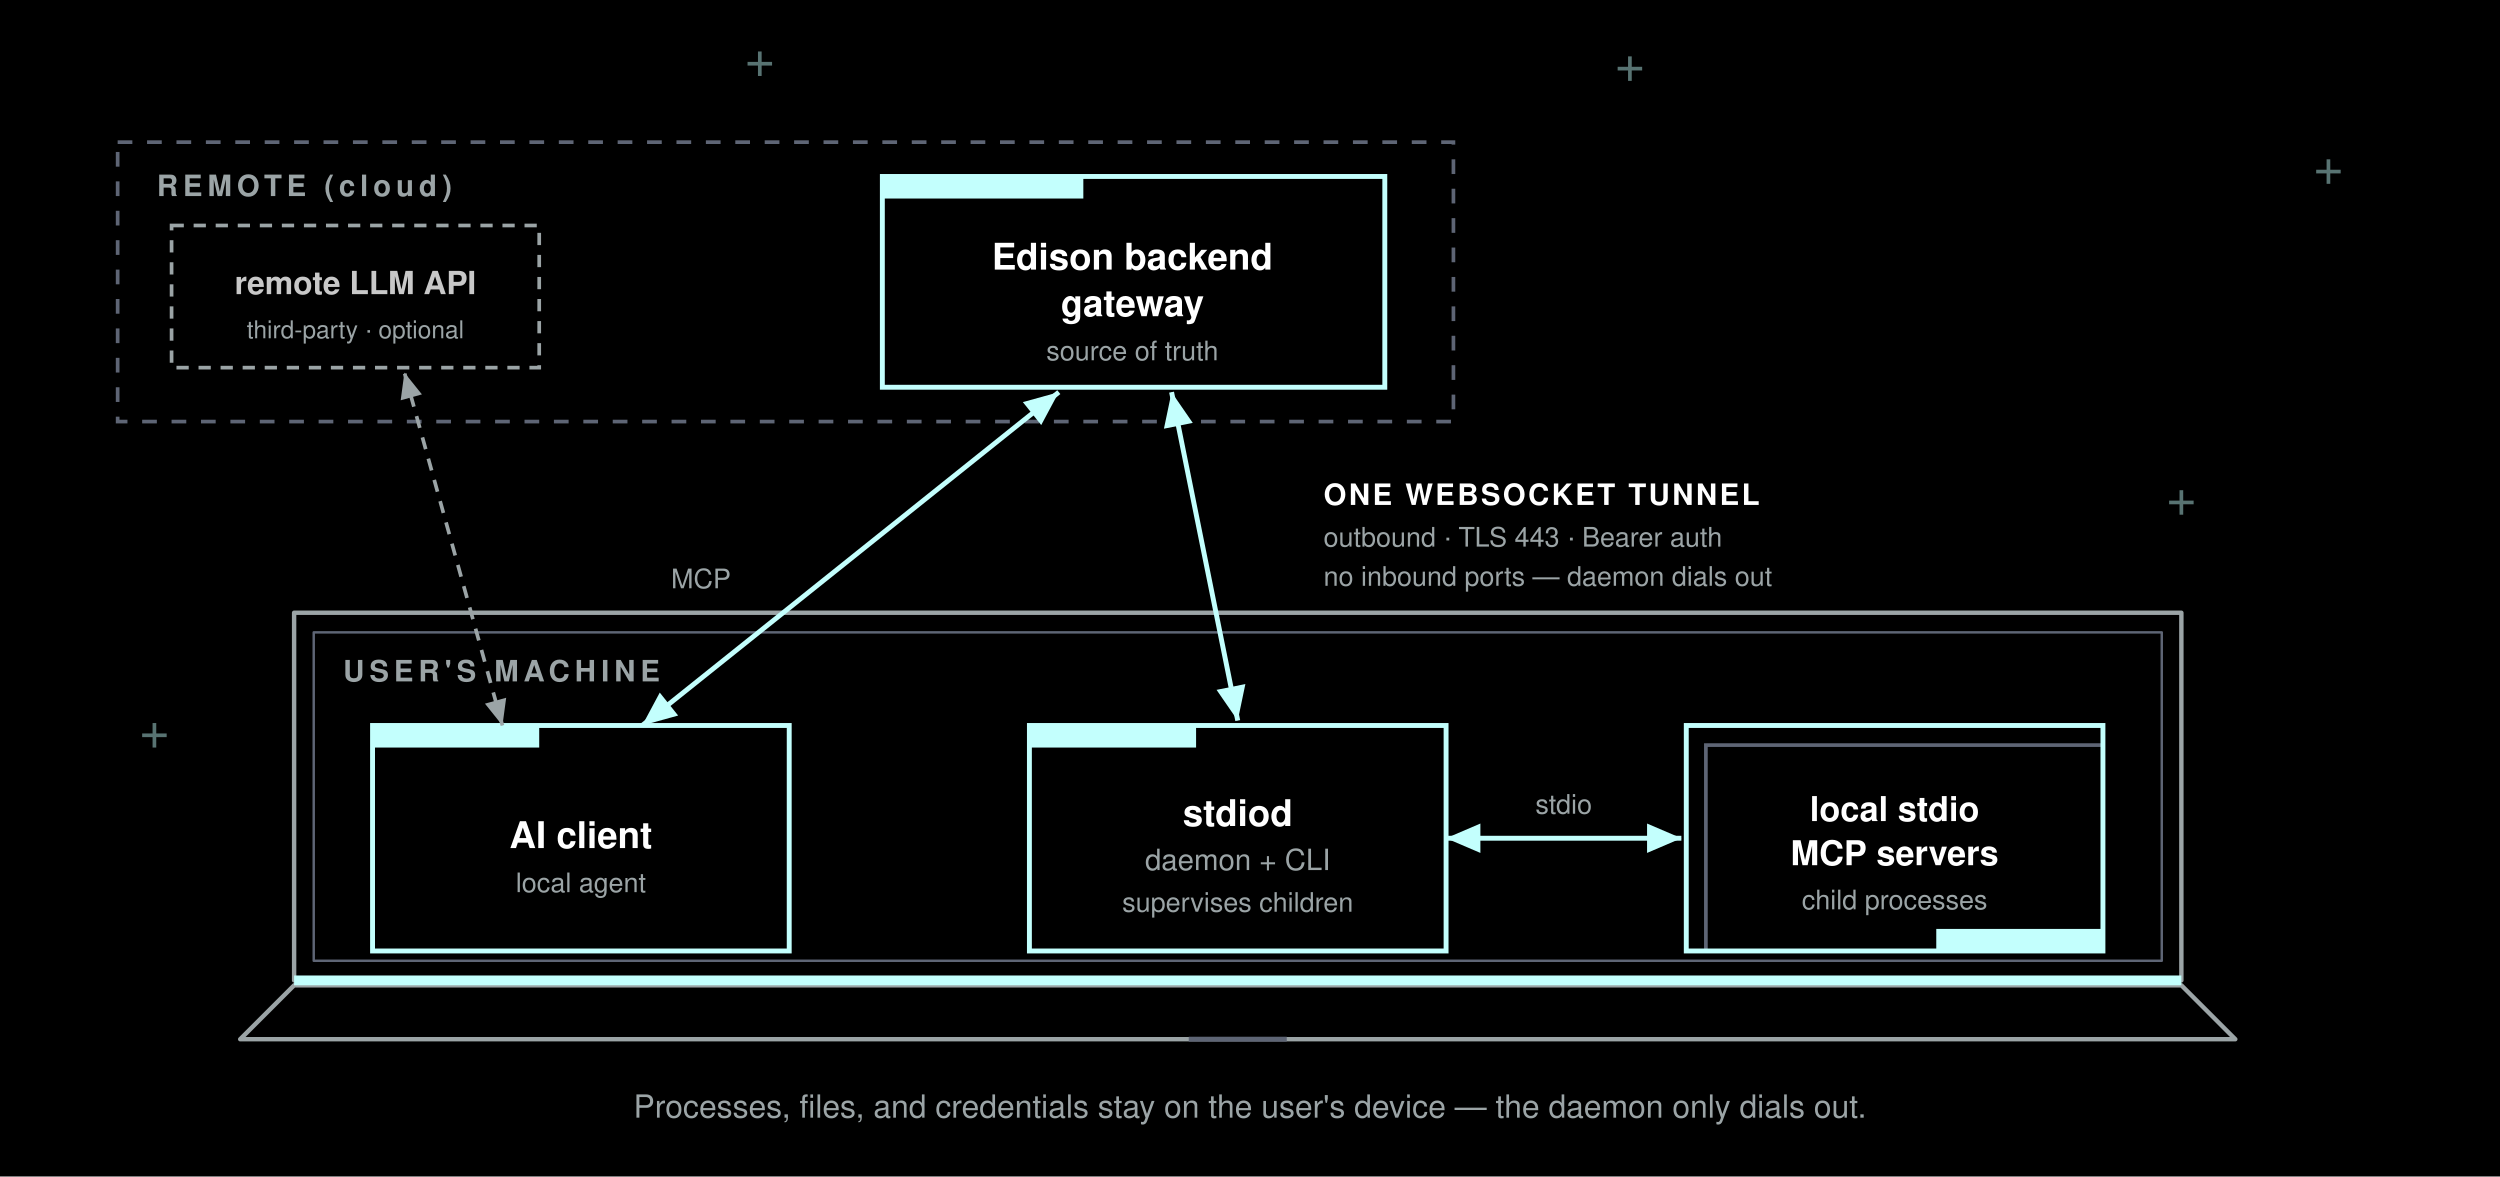
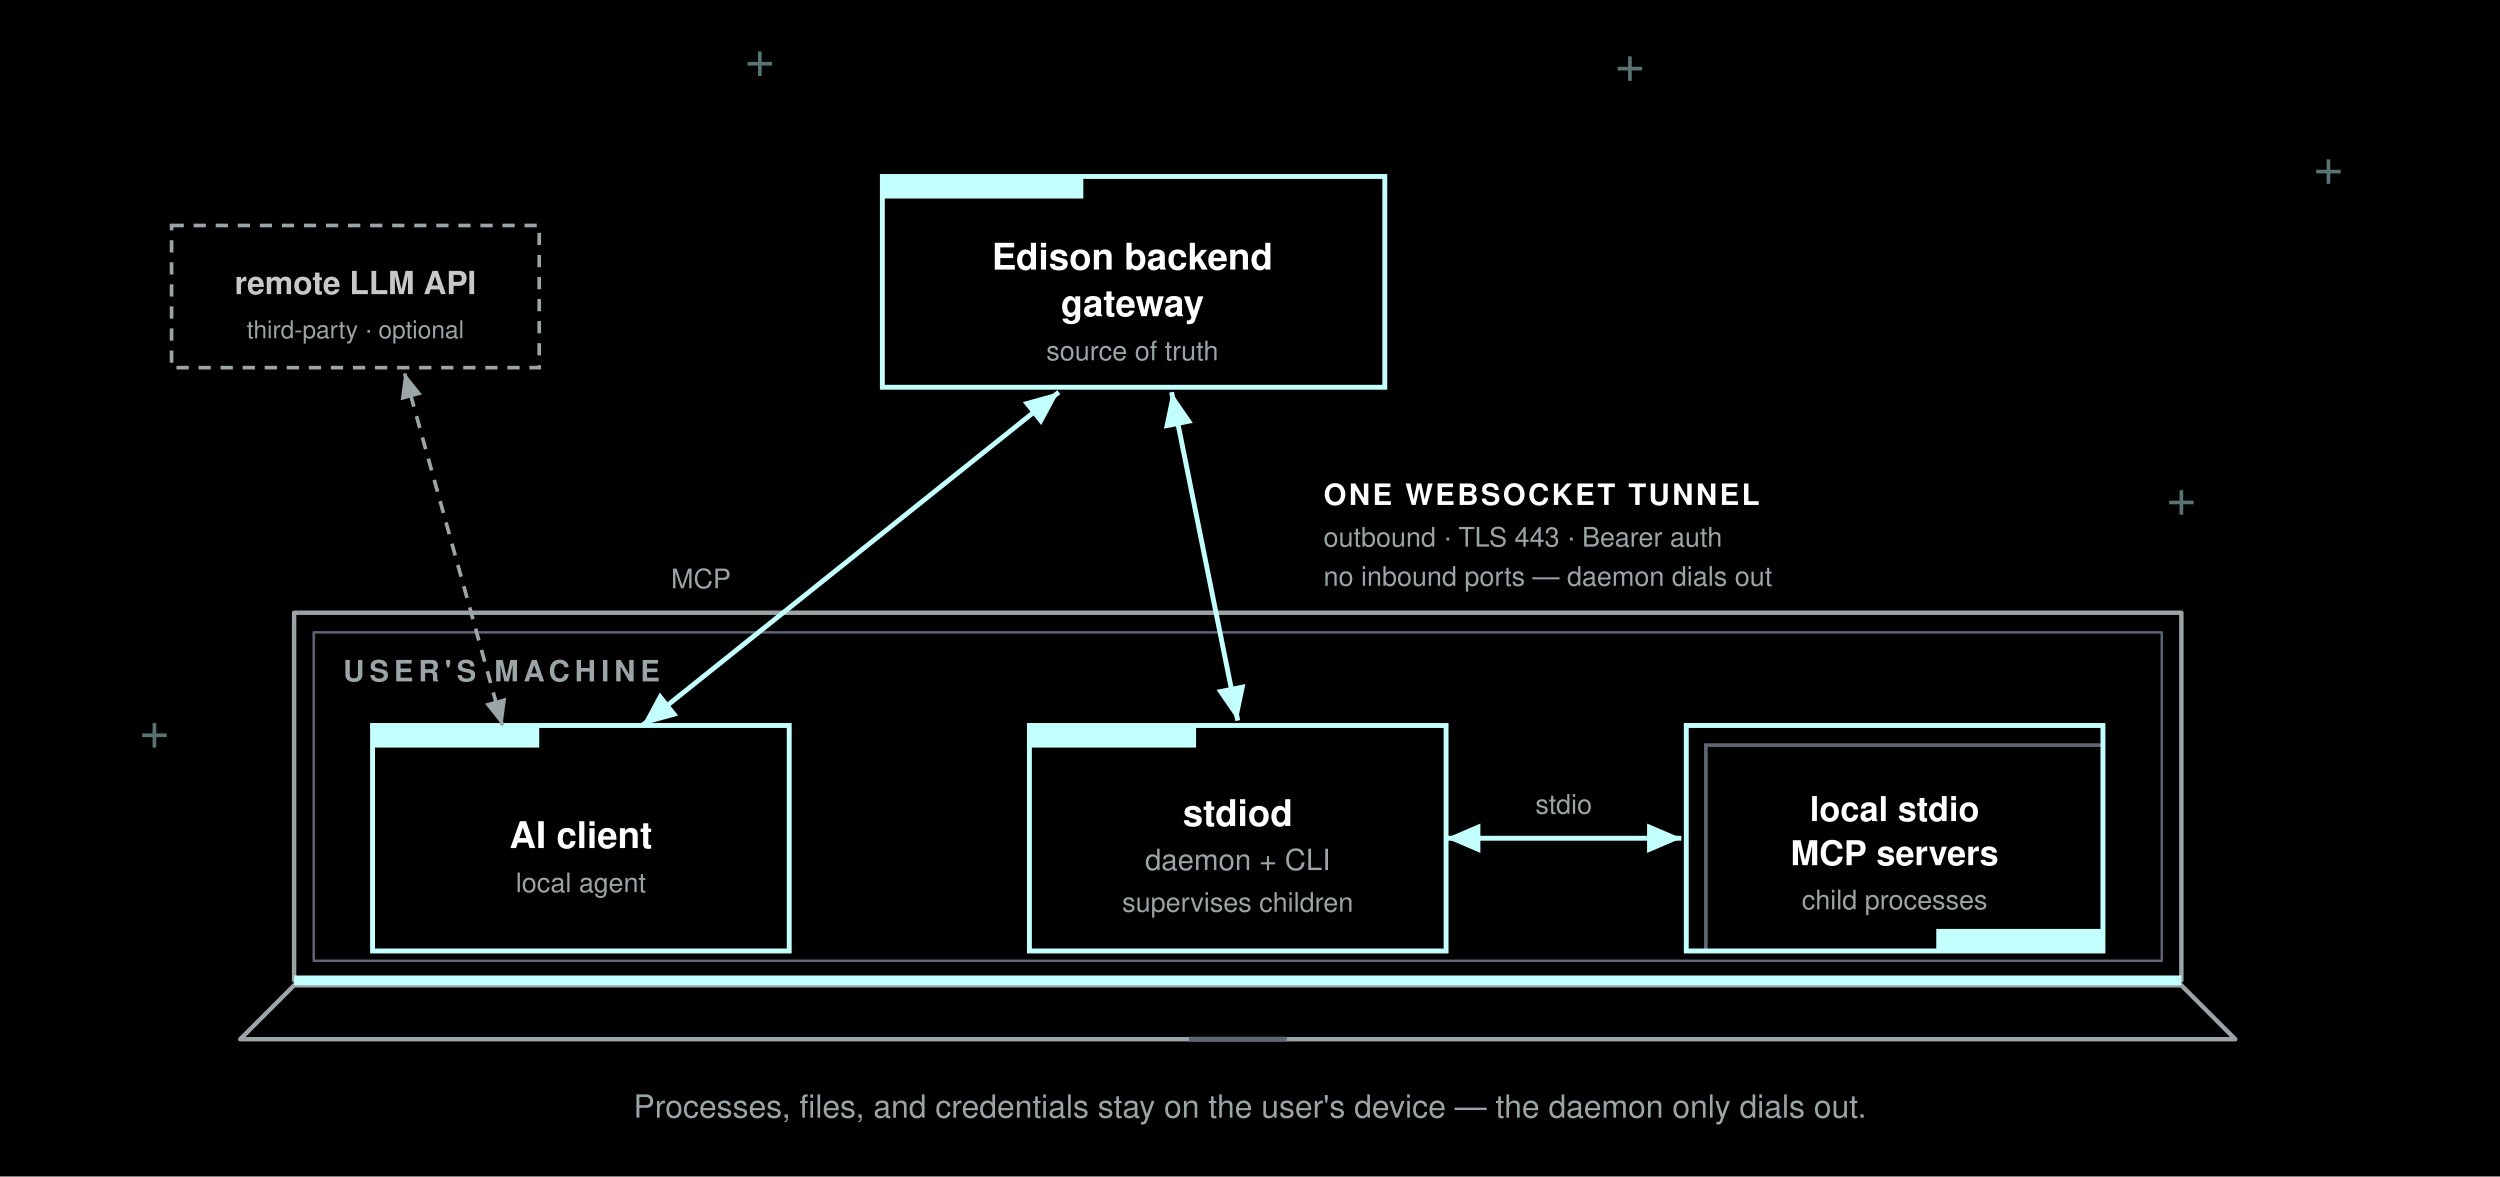
<svg xmlns="http://www.w3.org/2000/svg" viewBox="0 0 1020 480" font-family="Archivo, -apple-system, BlinkMacSystemFont, 'Segoe UI', Helvetica, Arial, sans-serif" role="img" aria-label="On the user's laptop, a local AI client reaches the remote Edison backend gateway, which drives the local stdiod daemon back down over one outbound WebSocket tunnel; the daemon supervises local stdio MCP servers. The AI client may also call a remote LLM API.">
  <defs>
    <marker id="arrow" markerWidth="9" markerHeight="9" refX="7" refY="3" orient="auto" markerUnits="strokeWidth">
      <path d="M0,0 L7,3 L0,6 Z" fill="#C3FFFD" />
    </marker>
    <marker id="arrow-start" markerWidth="9" markerHeight="9" refX="0" refY="3" orient="auto" markerUnits="strokeWidth">
      <path d="M7,0 L0,3 L7,6 Z" fill="#C3FFFD" />
    </marker>
    <marker id="arrow-grey" markerWidth="9" markerHeight="9" refX="7" refY="3" orient="auto" markerUnits="strokeWidth">
      <path d="M0,0 L7,3 L0,6 Z" fill="#9BA4A6" />
    </marker>
    <marker id="arrow-grey-start" markerWidth="9" markerHeight="9" refX="0" refY="3" orient="auto" markerUnits="strokeWidth">
      <path d="M7,0 L0,3 L7,6 Z" fill="#9BA4A6" />
    </marker>
  </defs>
  <rect width="1020" height="480" fill="#000000" />
  <g stroke="#C3FFFD" stroke-width="1.5" opacity="0.45">
    <path d="M305,26 h10 M310,21 v10" />
    <path d="M660,28 h10 M665,23 v10" />
    <path d="M945,70 h10 M950,65 v10" />
    <path d="M58,300 h10 M63,295 v10" />
    <path d="M885,205 h10 M890,200 v10" />
  </g>
-   <rect x="48" y="58" width="545" height="114" fill="none" stroke="#5E6575" stroke-width="1.5" stroke-dasharray="6 6" />
-   <text x="64" y="80" font-size="12" font-weight="600" letter-spacing="2" fill="#9BA4A6">REMOTE (cloud)</text>
  <rect x="70" y="92" width="150" height="58" fill="none" stroke="#9BA4A6" stroke-width="1.5" stroke-dasharray="5 4" />
  <text x="145" y="120" font-size="13" font-weight="600" fill="#C8C8C8" text-anchor="middle">remote LLM API</text>
  <text x="145" y="138" font-size="10" fill="#9BA4A6" text-anchor="middle">third-party · optional</text>
  <rect x="360" y="72" width="205" height="86" fill="none" stroke="#C3FFFD" stroke-width="2" />
  <rect x="360" y="72" width="82" height="9" fill="#C3FFFD" />
  <text x="462" y="110" font-size="15" font-weight="600" fill="#FFFFFF" text-anchor="middle">Edison backend</text>
  <text x="462" y="129" font-size="15" font-weight="600" fill="#FFFFFF" text-anchor="middle">gateway</text>
  <text x="462" y="147" font-size="11" fill="#9BA4A6" text-anchor="middle">source of truth</text>
  <g fill="none" stroke="#9BA4A6" stroke-width="1.8" stroke-linejoin="round">
    <rect x="120" y="250" width="770" height="150" />
    <rect x="128" y="258" width="754" height="134" stroke="#5E6575" stroke-width="1" />
    <polygon points="120,402 890,402 912,424 98,424" />
    <path d="M485,424 h40" stroke="#5E6575" stroke-width="2" />
  </g>
  <rect x="120" y="398" width="770" height="4" fill="#C3FFFD" />
  <text x="140" y="278" font-size="12" font-weight="600" letter-spacing="2" fill="#9BA4A6">USER'S MACHINE</text>
  <rect x="152" y="296" width="170" height="92" fill="none" stroke="#C3FFFD" stroke-width="2" />
  <rect x="152" y="296" width="68" height="9" fill="#C3FFFD" />
  <text x="237" y="346" font-size="15" font-weight="600" fill="#FFFFFF" text-anchor="middle">AI client</text>
  <text x="237" y="364" font-size="11" fill="#9BA4A6" text-anchor="middle">local agent</text>
  <rect x="420" y="296" width="170" height="92" fill="none" stroke="#C3FFFD" stroke-width="2" />
  <rect x="420" y="296" width="68" height="9" fill="#C3FFFD" />
  <text x="505" y="337" font-size="15" font-weight="600" fill="#FFFFFF" text-anchor="middle">stdiod</text>
  <text x="505" y="355" font-size="12" fill="#9BA4A6" text-anchor="middle">daemon + CLI</text>
  <text x="505" y="372" font-size="11" fill="#9BA4A6" text-anchor="middle">supervises children</text>
  <rect x="696" y="304" width="162" height="84" fill="none" stroke="#5E6575" stroke-width="1.5" />
  <rect x="688" y="296" width="170" height="92" fill="none" stroke="#C3FFFD" stroke-width="2" />
  <rect x="790" y="379" width="68" height="9" fill="#C3FFFD" />
  <text x="773" y="335" font-size="14" font-weight="600" fill="#FFFFFF" text-anchor="middle">local stdio</text>
  <text x="773" y="353" font-size="14" font-weight="600" fill="#FFFFFF" text-anchor="middle">MCP servers</text>
  <text x="773" y="371" font-size="11" fill="#9BA4A6" text-anchor="middle">child processes</text>
  <line x1="205" y1="296" x2="165" y2="152" stroke="#9BA4A6" stroke-width="1.5" stroke-dasharray="5 4" marker-end="url(#arrow-grey)" marker-start="url(#arrow-grey-start)" />
  <line x1="262" y1="296" x2="432" y2="160" stroke="#C3FFFD" stroke-width="2" marker-end="url(#arrow)" marker-start="url(#arrow-start)" />
  <text x="286" y="240" font-size="11" fill="#9BA4A6" text-anchor="middle">MCP</text>
  <line x1="478" y1="160" x2="505" y2="294" stroke="#C3FFFD" stroke-width="2" marker-end="url(#arrow)" marker-start="url(#arrow-start)" />
  <text x="540" y="206" font-size="12" font-weight="600" letter-spacing="1" fill="#FFFFFF">ONE WEBSOCKET TUNNEL</text>
  <text x="540" y="223" font-size="11" fill="#9BA4A6">outbound · TLS 443 · Bearer auth</text>
  <text x="540" y="239" font-size="11" fill="#9BA4A6">no inbound ports — daemon dials out</text>
  <line x1="590" y1="342" x2="686" y2="342" stroke="#C3FFFD" stroke-width="2" marker-end="url(#arrow)" marker-start="url(#arrow-start)" />
  <text x="638" y="332" font-size="11" fill="#9BA4A6" text-anchor="middle">stdio</text>
  <text x="510" y="456" font-size="13" fill="#9BA4A6" text-anchor="middle">Processes, files, and credentials stay on the user's device — the daemon only dials out.</text>
</svg>
